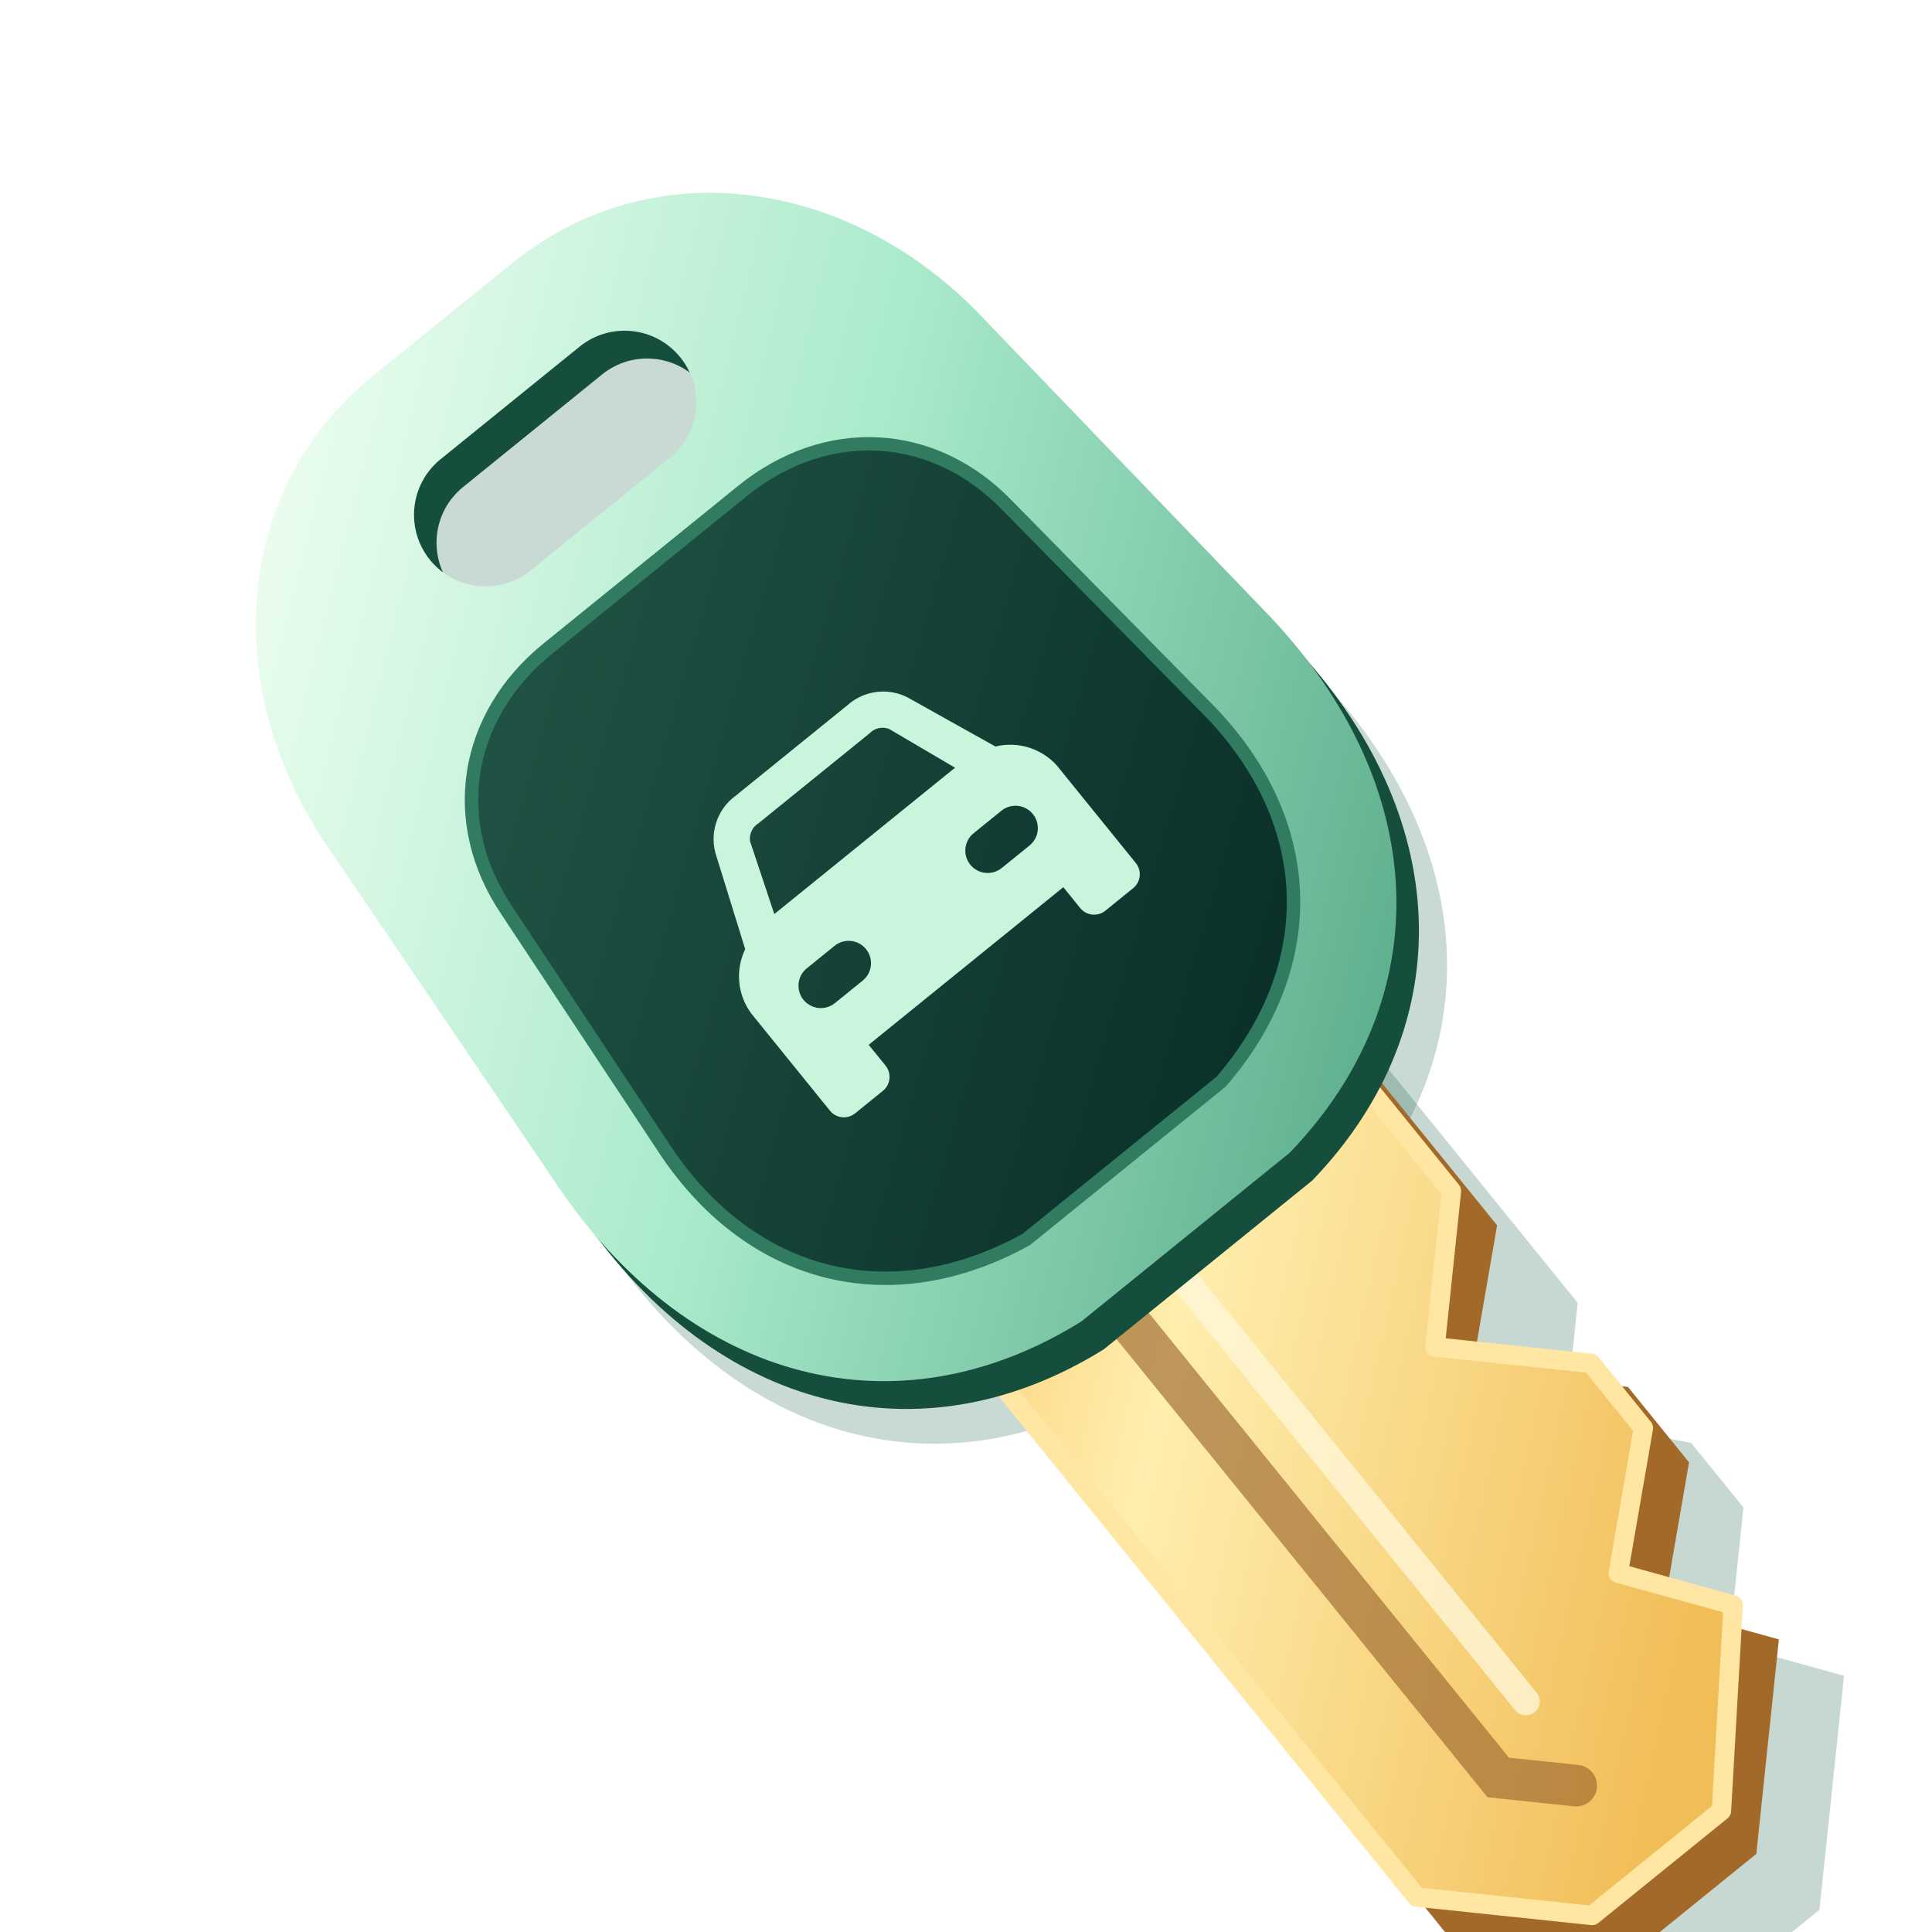
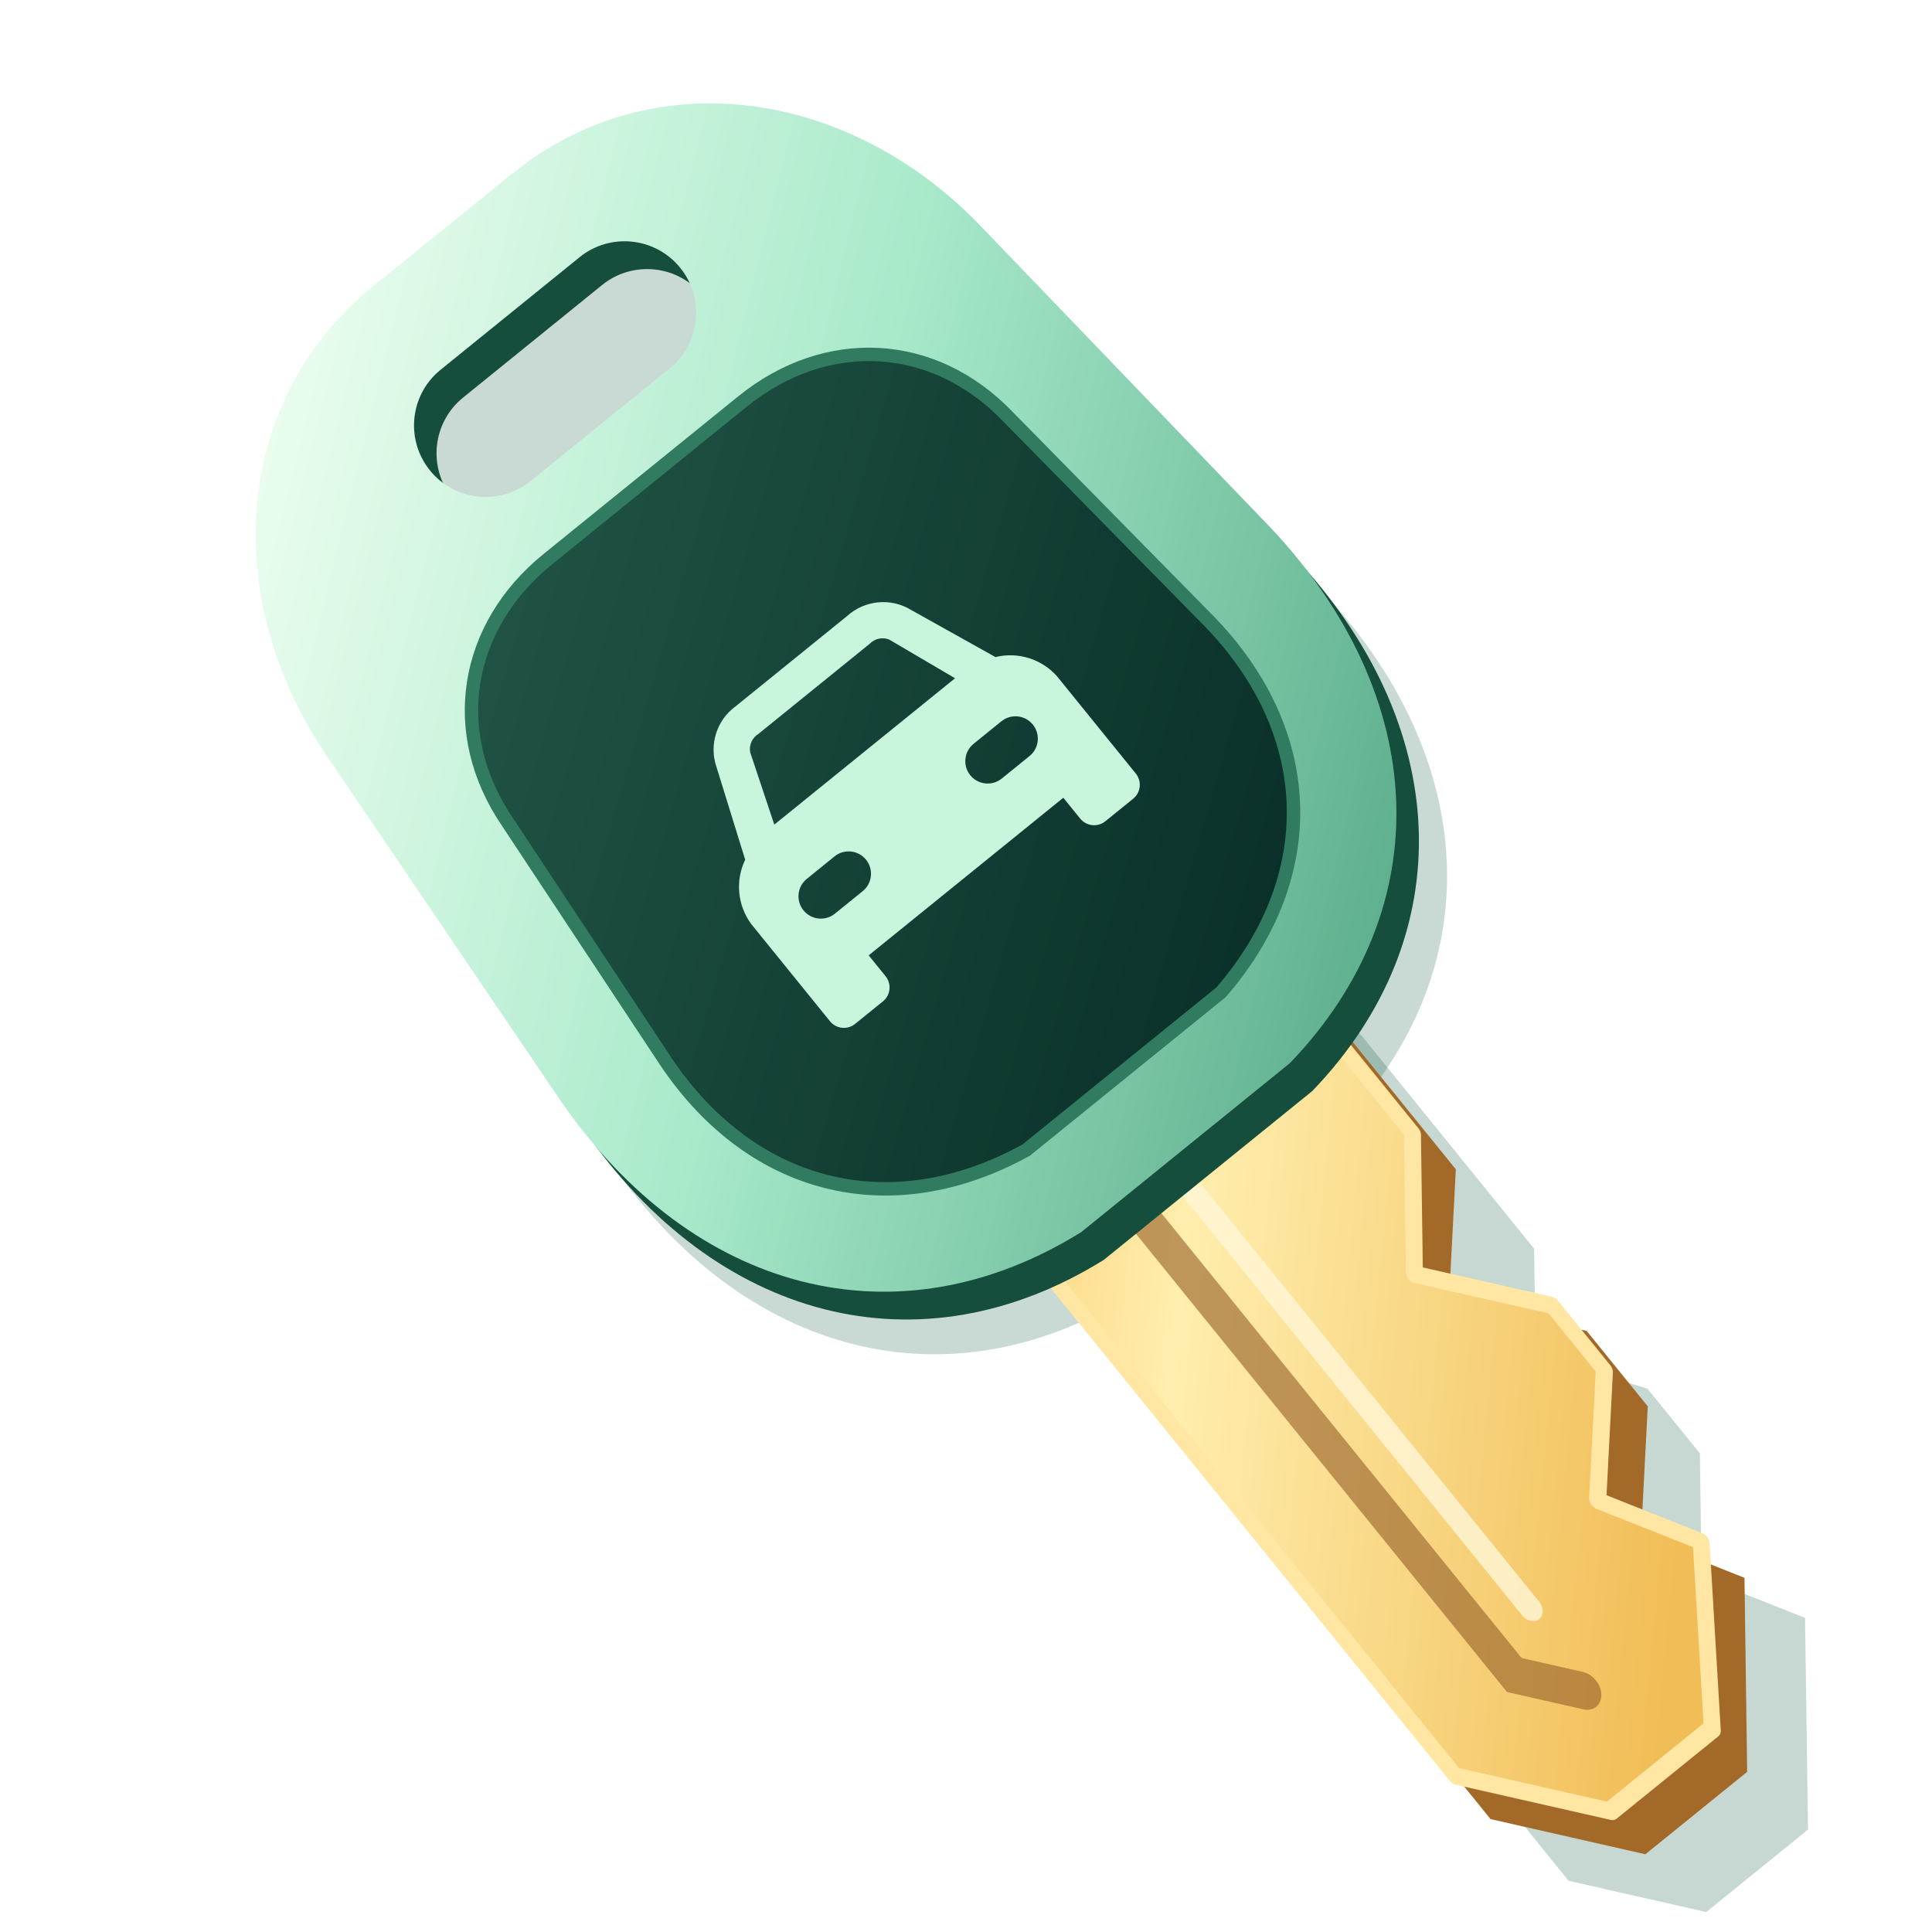
<svg xmlns="http://www.w3.org/2000/svg" viewBox="0 0 216 216">
  <defs>
    <linearGradient id="metal" x1="60" y1="24" x2="153" y2="147" gradientUnits="userSpaceOnUse">
      <stop stop-color="#F2FFF2" />
      <stop offset=".47" stop-color="#A9EACB" />
      <stop offset="1" stop-color="#53A785" />
    </linearGradient>
    <linearGradient id="body" x1="77" y1="37" x2="143" y2="132" gradientUnits="userSpaceOnUse">
      <stop stop-color="#235949" />
      <stop offset="1" stop-color="#092E28" />
    </linearGradient>
    <linearGradient id="blade" x1="89" y1="126" x2="132" y2="180" gradientUnits="userSpaceOnUse">
      <stop stop-color="#F9BF59" />
      <stop offset=".39" stop-color="#FFEEAE" />
      <stop offset="1" stop-color="#F1BD56" />
    </linearGradient>
  </defs>
-   <g transform="rotate(-39 108 108)">
+   <g transform="translate(0 -10) rotate(-39 108 108)">
    <path d="M98 17h20c20 0 35 16 37 37l4 47c2 26-12 45-36 48H93c-24-3-38-22-36-48l4-47c2-21 17-37 37-37z" fill="#075539" opacity=".22" transform="translate(0 7)" />
-     <g transform="translate(108 140) scale(1.55) translate(-108 -140)">
+     <g transform="translate(108 140) scale(1.22 1.55) translate(-108 -140)">
      <path d="M92 122h34v39l-6 6 6 7v6l-7 7 5 7-12 12h-12l-8-8z" fill="#075539" opacity=".23" transform="translate(1 5)" />
      <path d="M91 118h35v40l-8 7 8 8v7l-8 7 5 7-11 11h-12l-9-9z" fill="#A36929" />
      <path d="M91 116h34v38l-8 8 8 8v6l-8 7 5 7-10 11h-12l-9-9z" fill="url(#blade)" stroke="#FFE7A3" stroke-width="1.4" stroke-linejoin="round" />
      <path d="M101 140v49l4 4" fill="none" stroke="#9B682E" stroke-opacity=".65" stroke-width="3" stroke-linecap="round" />
      <path d="M106 143v43" fill="none" stroke="#FFF6D7" stroke-opacity=".8" stroke-width="2" stroke-linecap="round" />
    </g>
    <path d="M98 15h20c20 0 35 16 37 37l4 47c2 26-12 45-36 48H93c-24-3-38-22-36-48l4-47c2-21 17-37 37-37z M98 27a8 8 0 0 0 0 16h20a8 8 0 0 0 0-16z" fill="#164E3E" fill-rule="evenodd" transform="translate(0 4)" />
    <path d="M98 15h20c20 0 35 16 37 37l4 47c2 26-12 45-36 48H93c-24-3-38-22-36-48l4-47c2-21 17-37 37-37z M98 27a8 8 0 0 0 0 16h20a8 8 0 0 0 0-16z" fill="url(#metal)" fill-rule="evenodd" />
    <path d="M94 51h28c12 0 21 8 22 20l3 31c2 18-8 31-25 34H94c-17-3-27-16-25-34l3-31c1-12 10-20 22-20z" fill="url(#body)" stroke="#317C60" stroke-width="1.5" />
    <path fill="#C8F5DC" fill-rule="evenodd" d="       M90 91l4-10a6 6 0 0 1 6-4h16a6 6 0 0 1 6 4l4 10       a7 7 0 0 1 4 6v14a2 2 0 0 1-2 2h-4a2 2 0 0 1-2-2v-3H94v3a2 2 0 0 1-2 2h-4a2 2 0 0 1-2-2V97a7 7 0 0 1 4-6z       M95 90h26l-3-8a2 2 0 0 0-2-1h-16a2 2 0 0 0-2 1z       M94 97a2.5 2.5 0 0 0 0 5h4a2.5 2.5 0 0 0 0-5z       M118 97a2.5 2.5 0 0 0 0 5h4a2.5 2.5 0 0 0 0-5z" />
  </g>
</svg>
